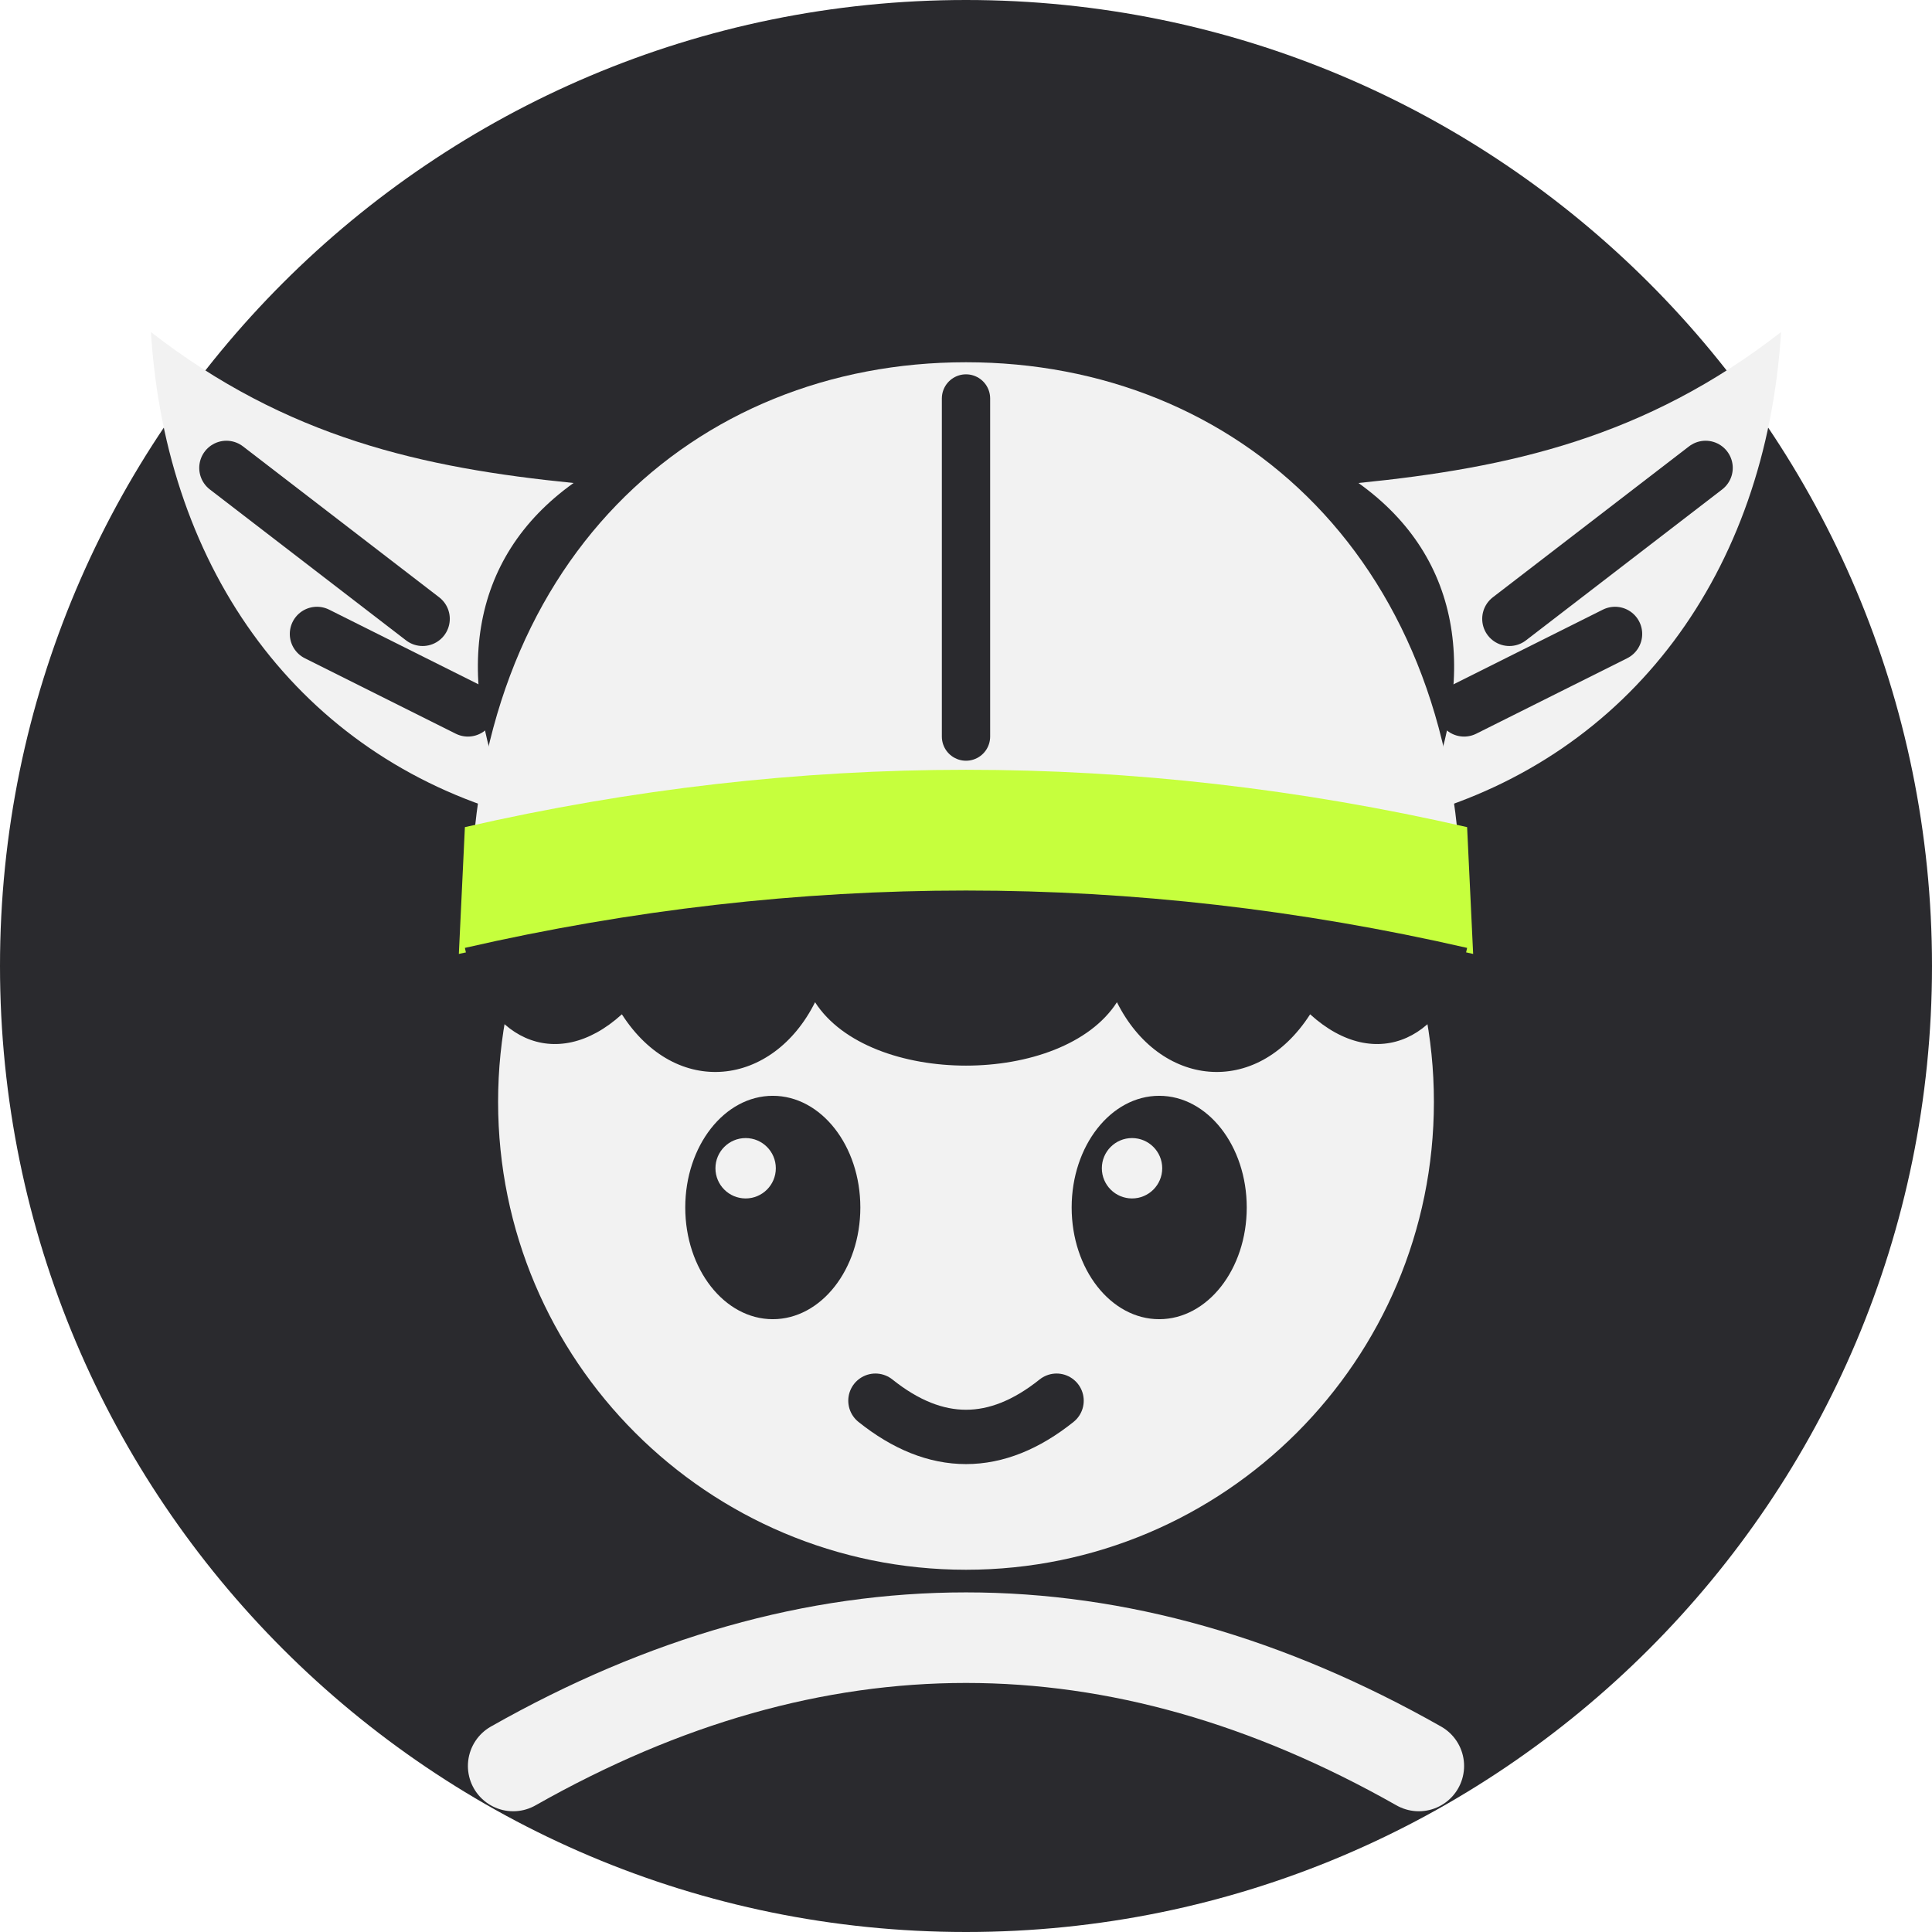
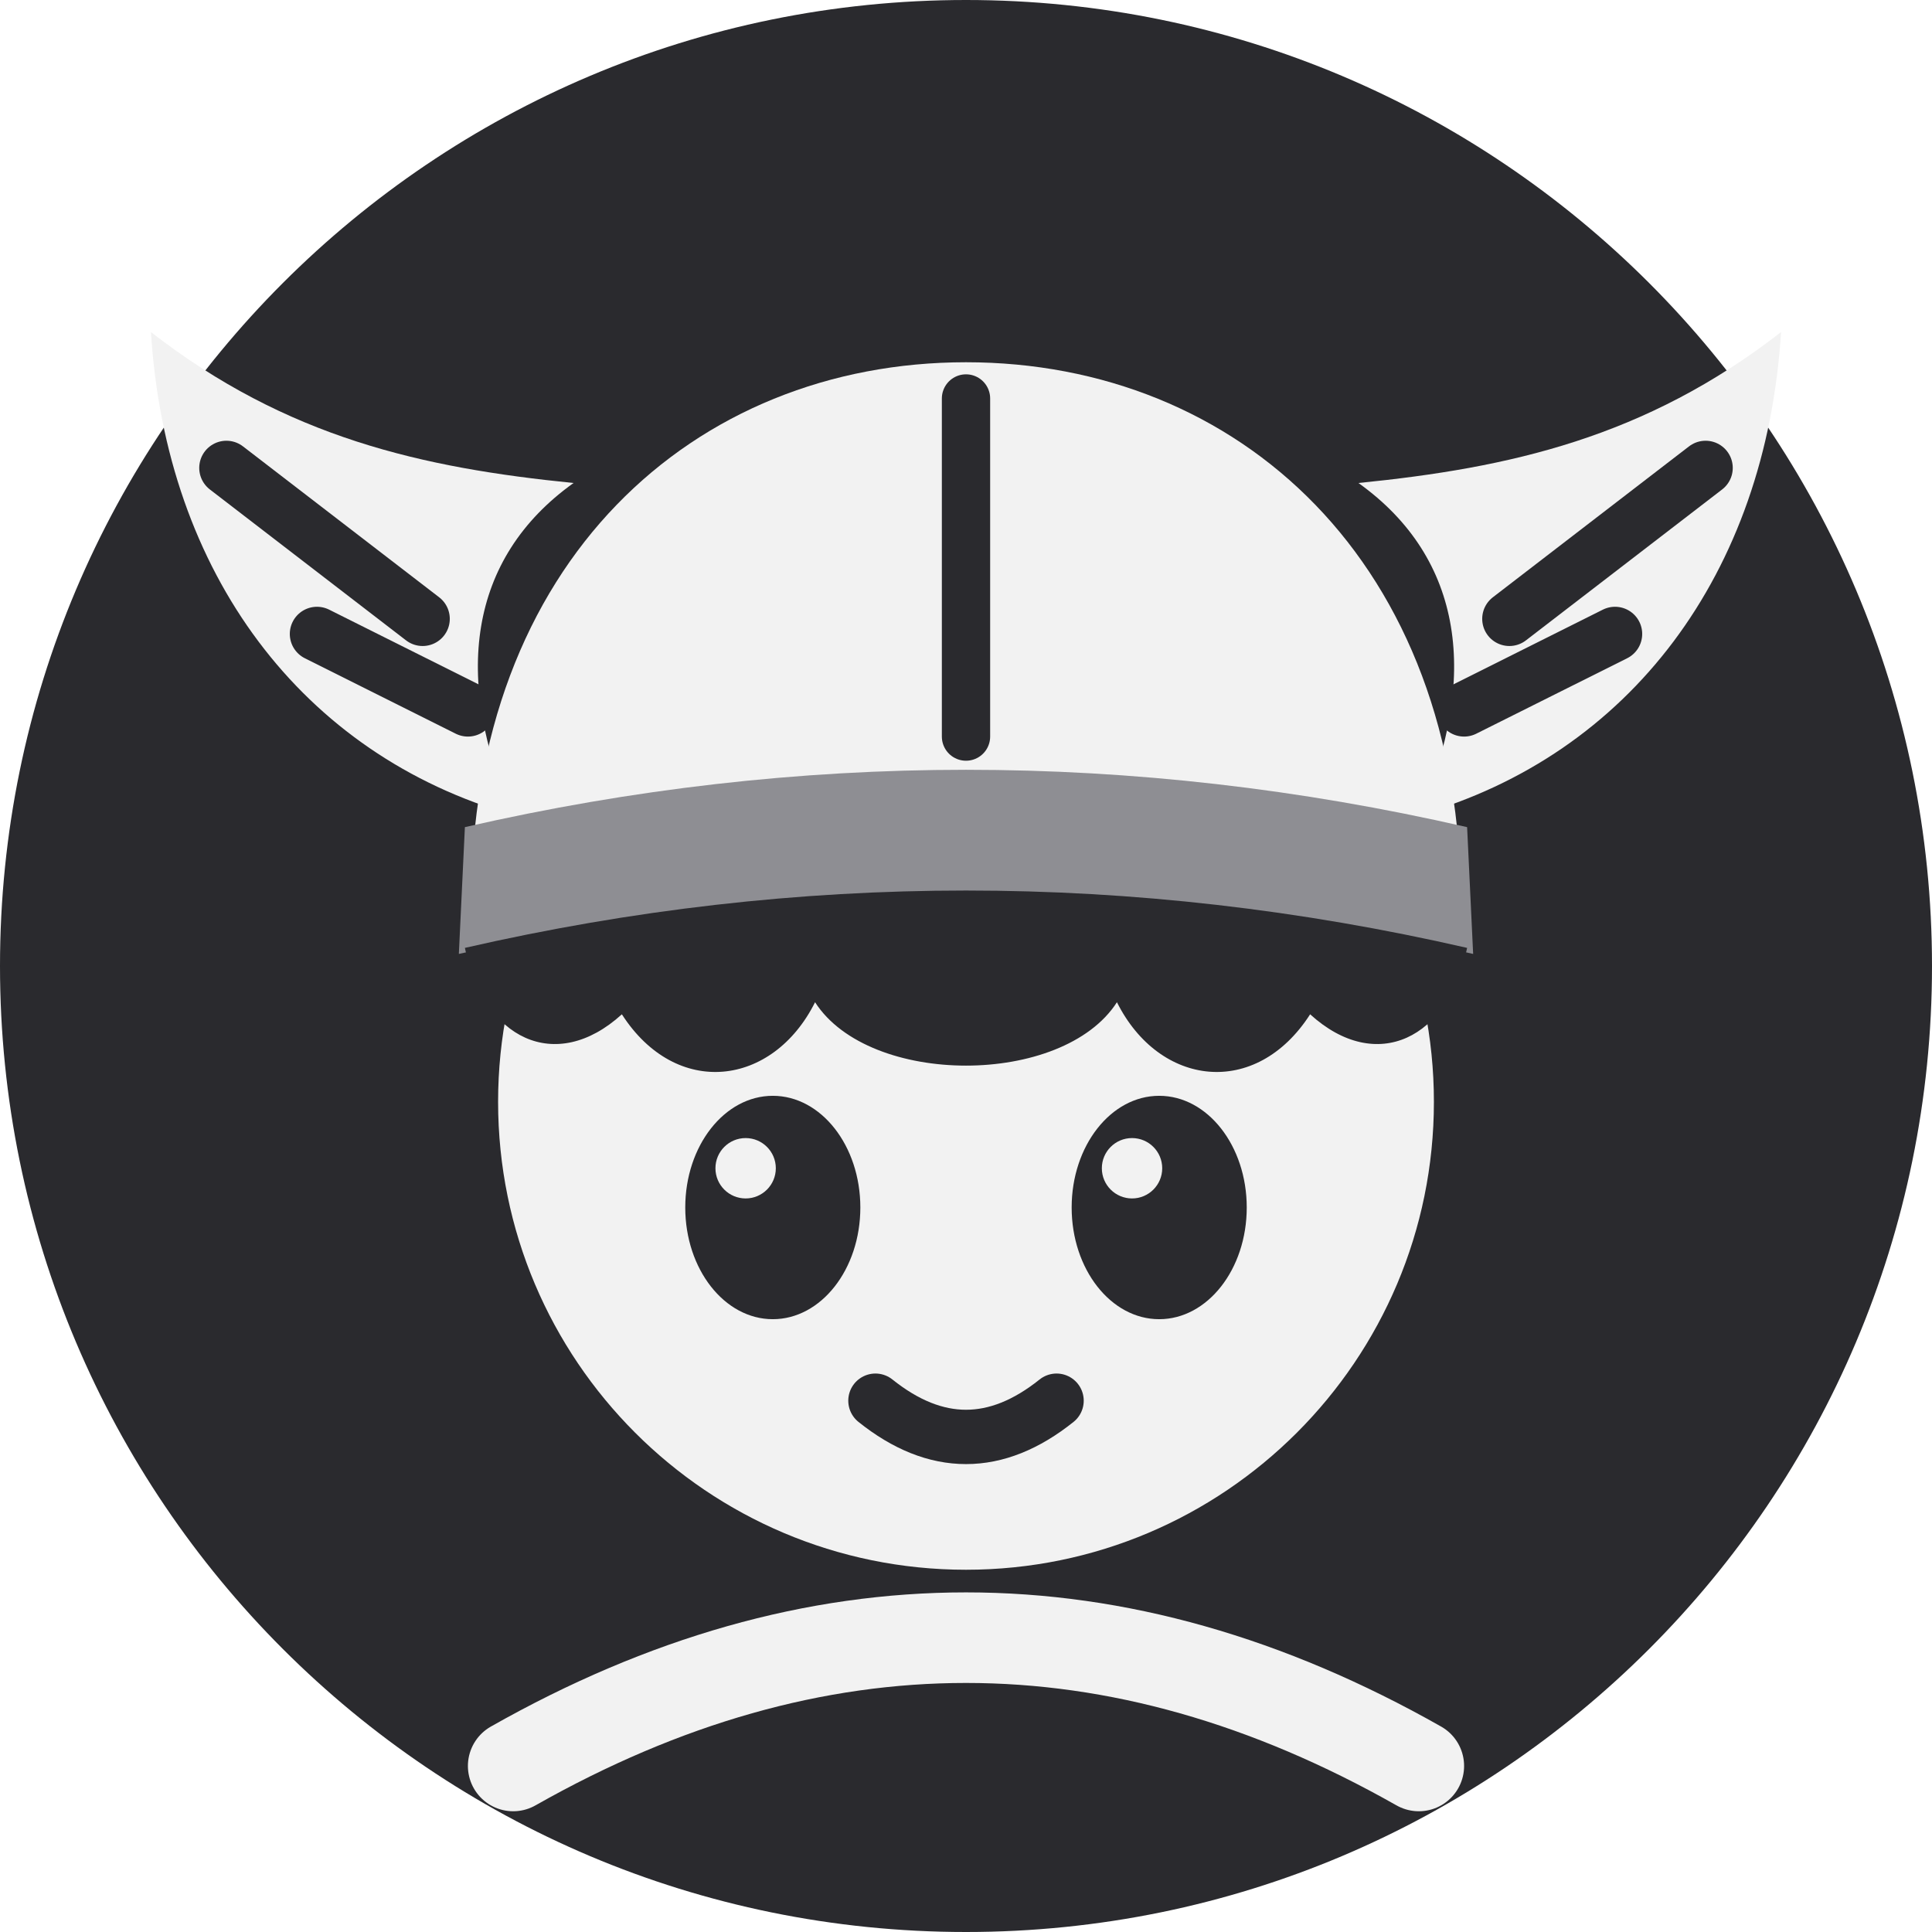
<svg xmlns="http://www.w3.org/2000/svg" viewBox="0 0 64 64" width="64" height="64">
  <circle cx="32" cy="32" r="32" fill="#2a2a2e" />
  <path d="M17 27C10 25 5.5 19 5 11C9.5 14.5 14 15.5 19 16C15.5 18.5 15 22.5 17 27Z" fill="#F2F2F2" />
  <path d="M47 27C54 25 58.5 19 59 11C54.5 14.5 50 15.5 45 16C48.5 18.5 49 22.5 47 27Z" fill="#F2F2F2" />
  <path d="M7.5 15.5L14 20.5M10.5 21L15.5 23.5M56.5 15.5L50 20.5M53.5 21L48.5 23.5" stroke="#2a2a2e" stroke-width="1.8" stroke-linecap="round" />
  <circle cx="32" cy="36.5" r="15.5" fill="#F2F2F2" />
  <path d="M15.6 30C15.6 18.6 23 12 32 12S48.4 18.6 48.4 30Z" fill="#F2F2F2" />
-   <path d="M15.4 27.4Q32 23.6 48.6 27.4L48.8 31.6Q32 27.8 15.2 31.6Z" fill="#c6ff3d" />
+   <path d="M15.4 27.4Q32 23.6 48.6 27.4L48.8 31.6Q32 27.8 15.2 31.6Z" fill="#8e8e93" />
  <path d="M32 13.2V24.4" stroke="#2a2a2e" stroke-width="1.6" stroke-linecap="round" />
  <path d="M15.4 31.4Q32 27.6 48.6 31.4C48 34.4 45.6 35.6 43.4 33.6C41.6 36.4 38.4 36 37 33.2C35.2 36 28.8 36 27 33.2C25.6 36 22.4 36.4 20.6 33.6C18.4 35.6 16 34.4 15.4 31.4Z" fill="#2a2a2e" />
  <ellipse cx="25.6" cy="40" rx="2.9" ry="3.7" fill="#2a2a2e" />
  <ellipse cx="38.4" cy="40" rx="2.9" ry="3.7" fill="#2a2a2e" />
  <circle cx="24.7" cy="38.7" r="1" fill="#F2F2F2" />
  <circle cx="37.5" cy="38.7" r="1" fill="#F2F2F2" />
  <path d="M29 46.4Q32 48.8 35 46.4" fill="none" stroke="#2a2a2e" stroke-width="1.8" stroke-linecap="round" />
  <path d="M17 58.5Q32 50 47 58.5" fill="none" stroke="#F2F2F2" stroke-width="3" stroke-linecap="round" />
</svg>
